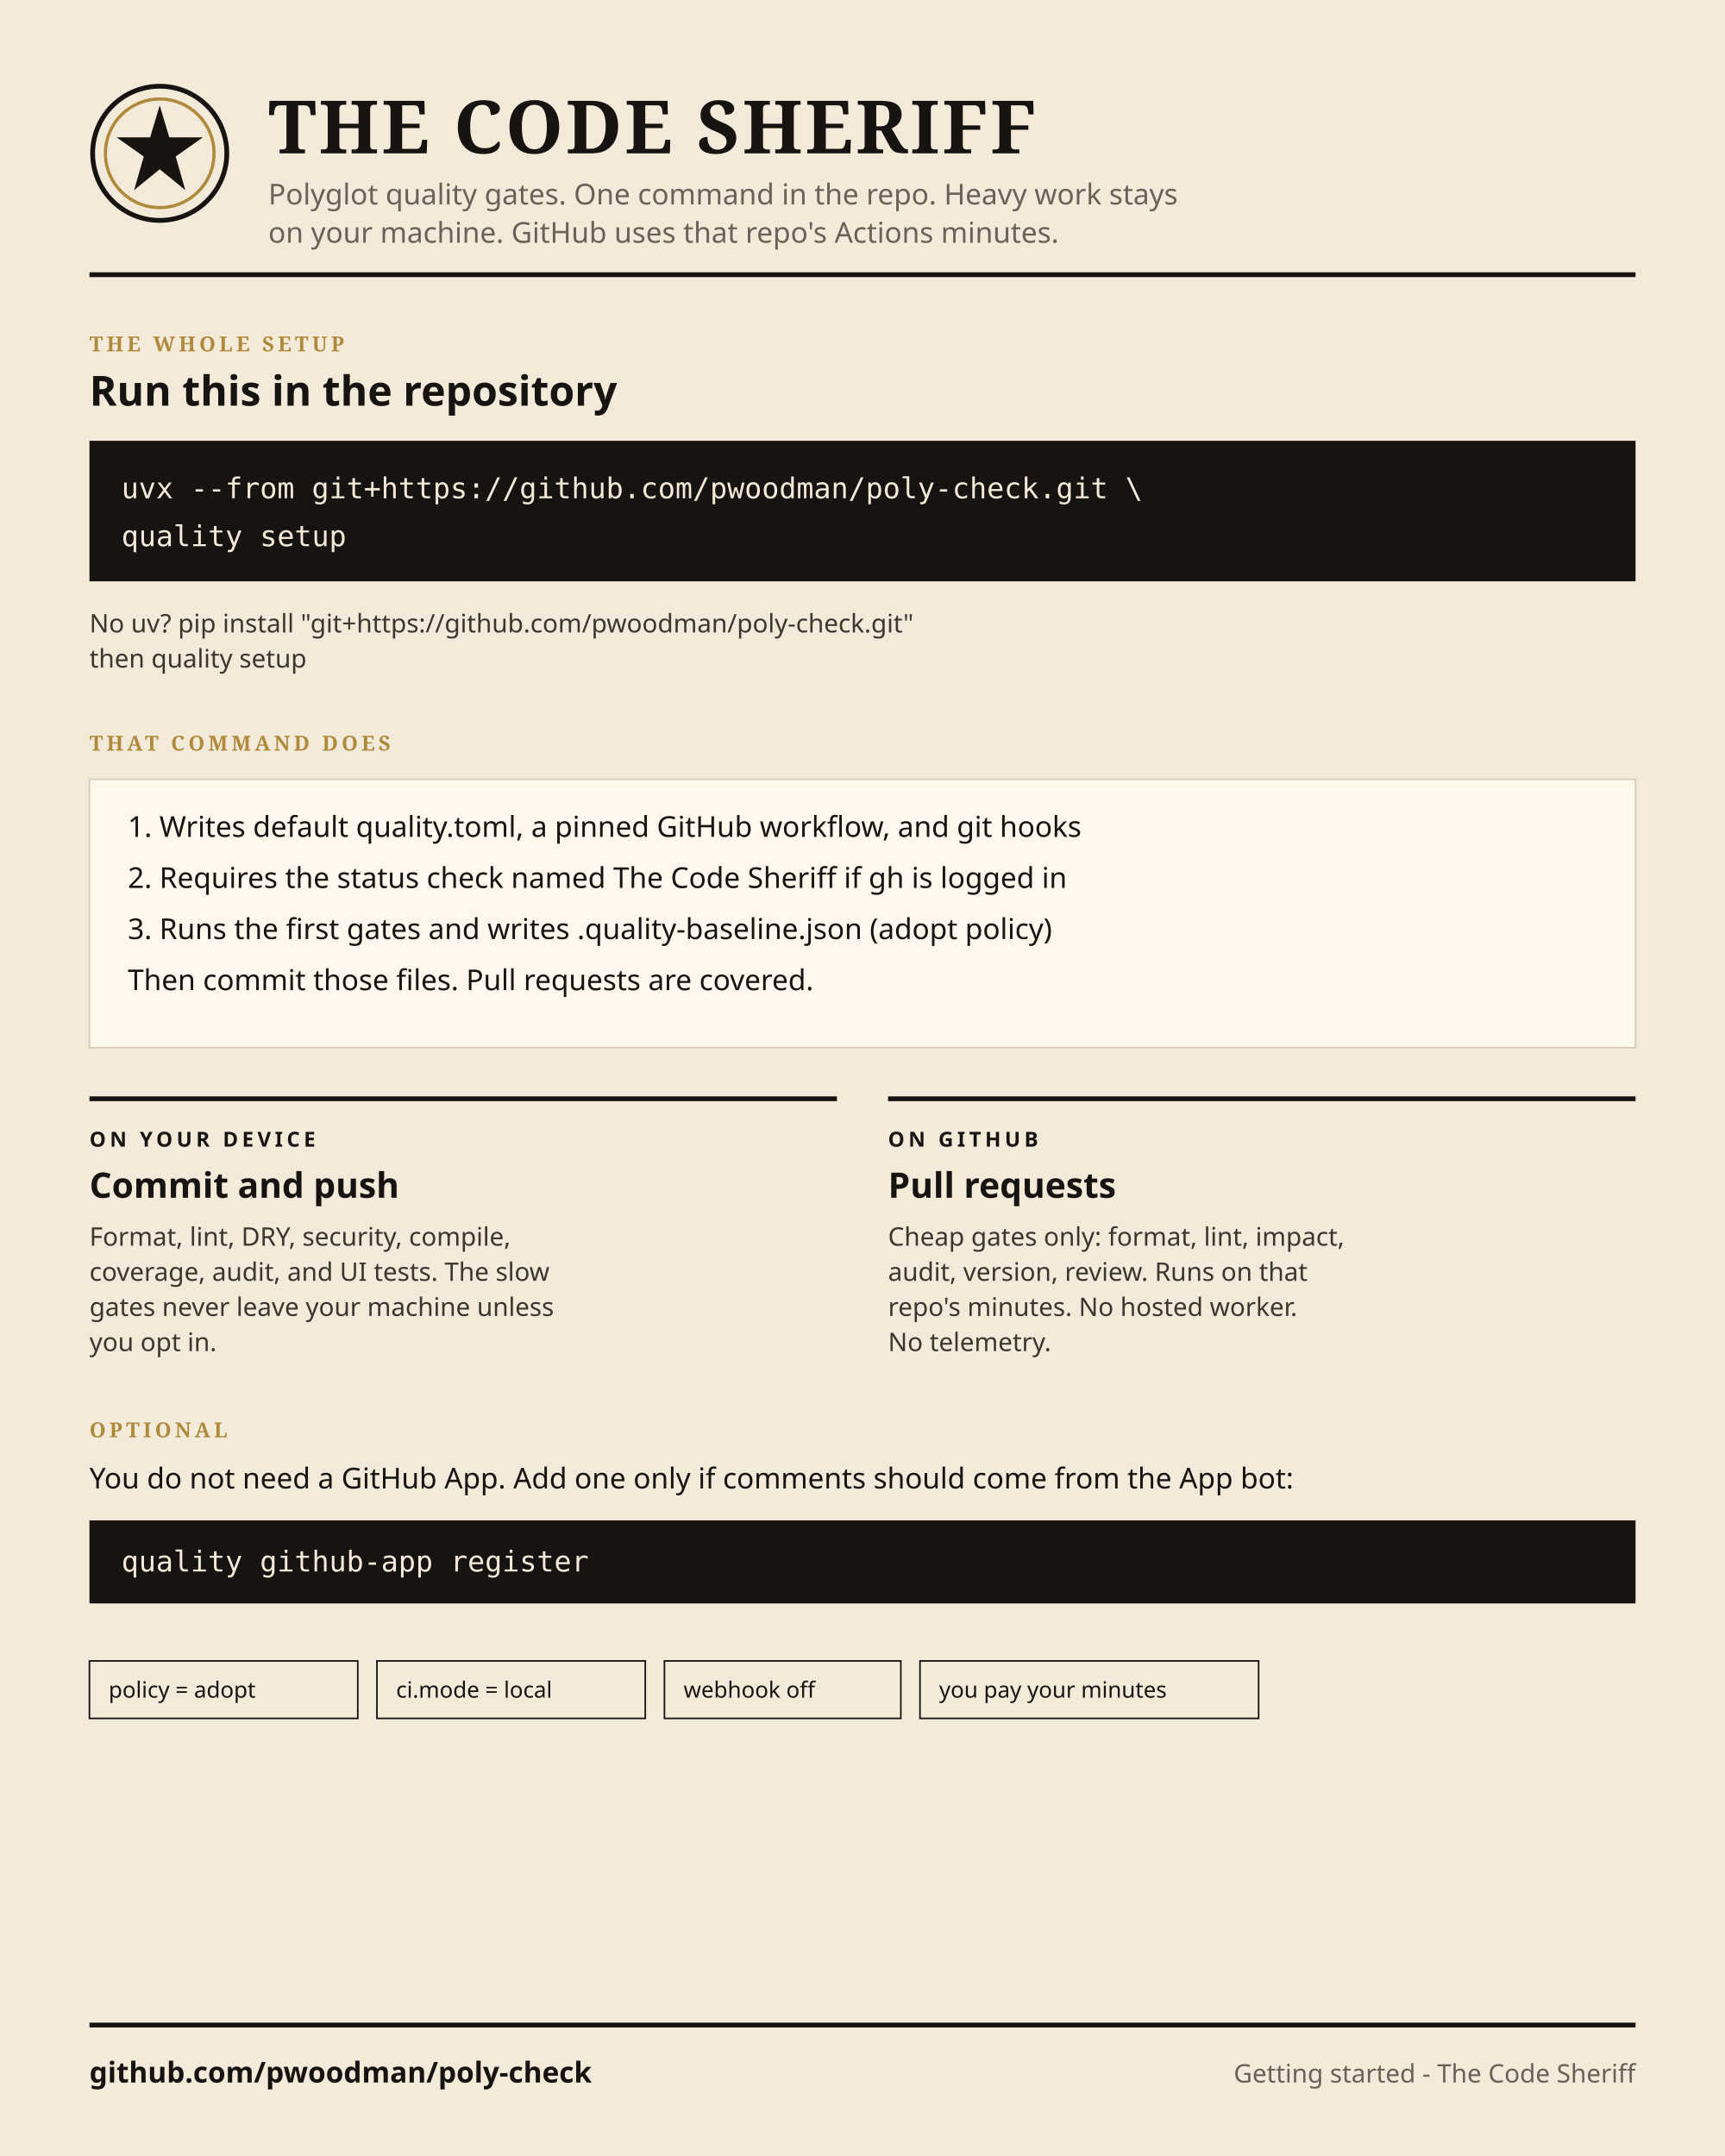
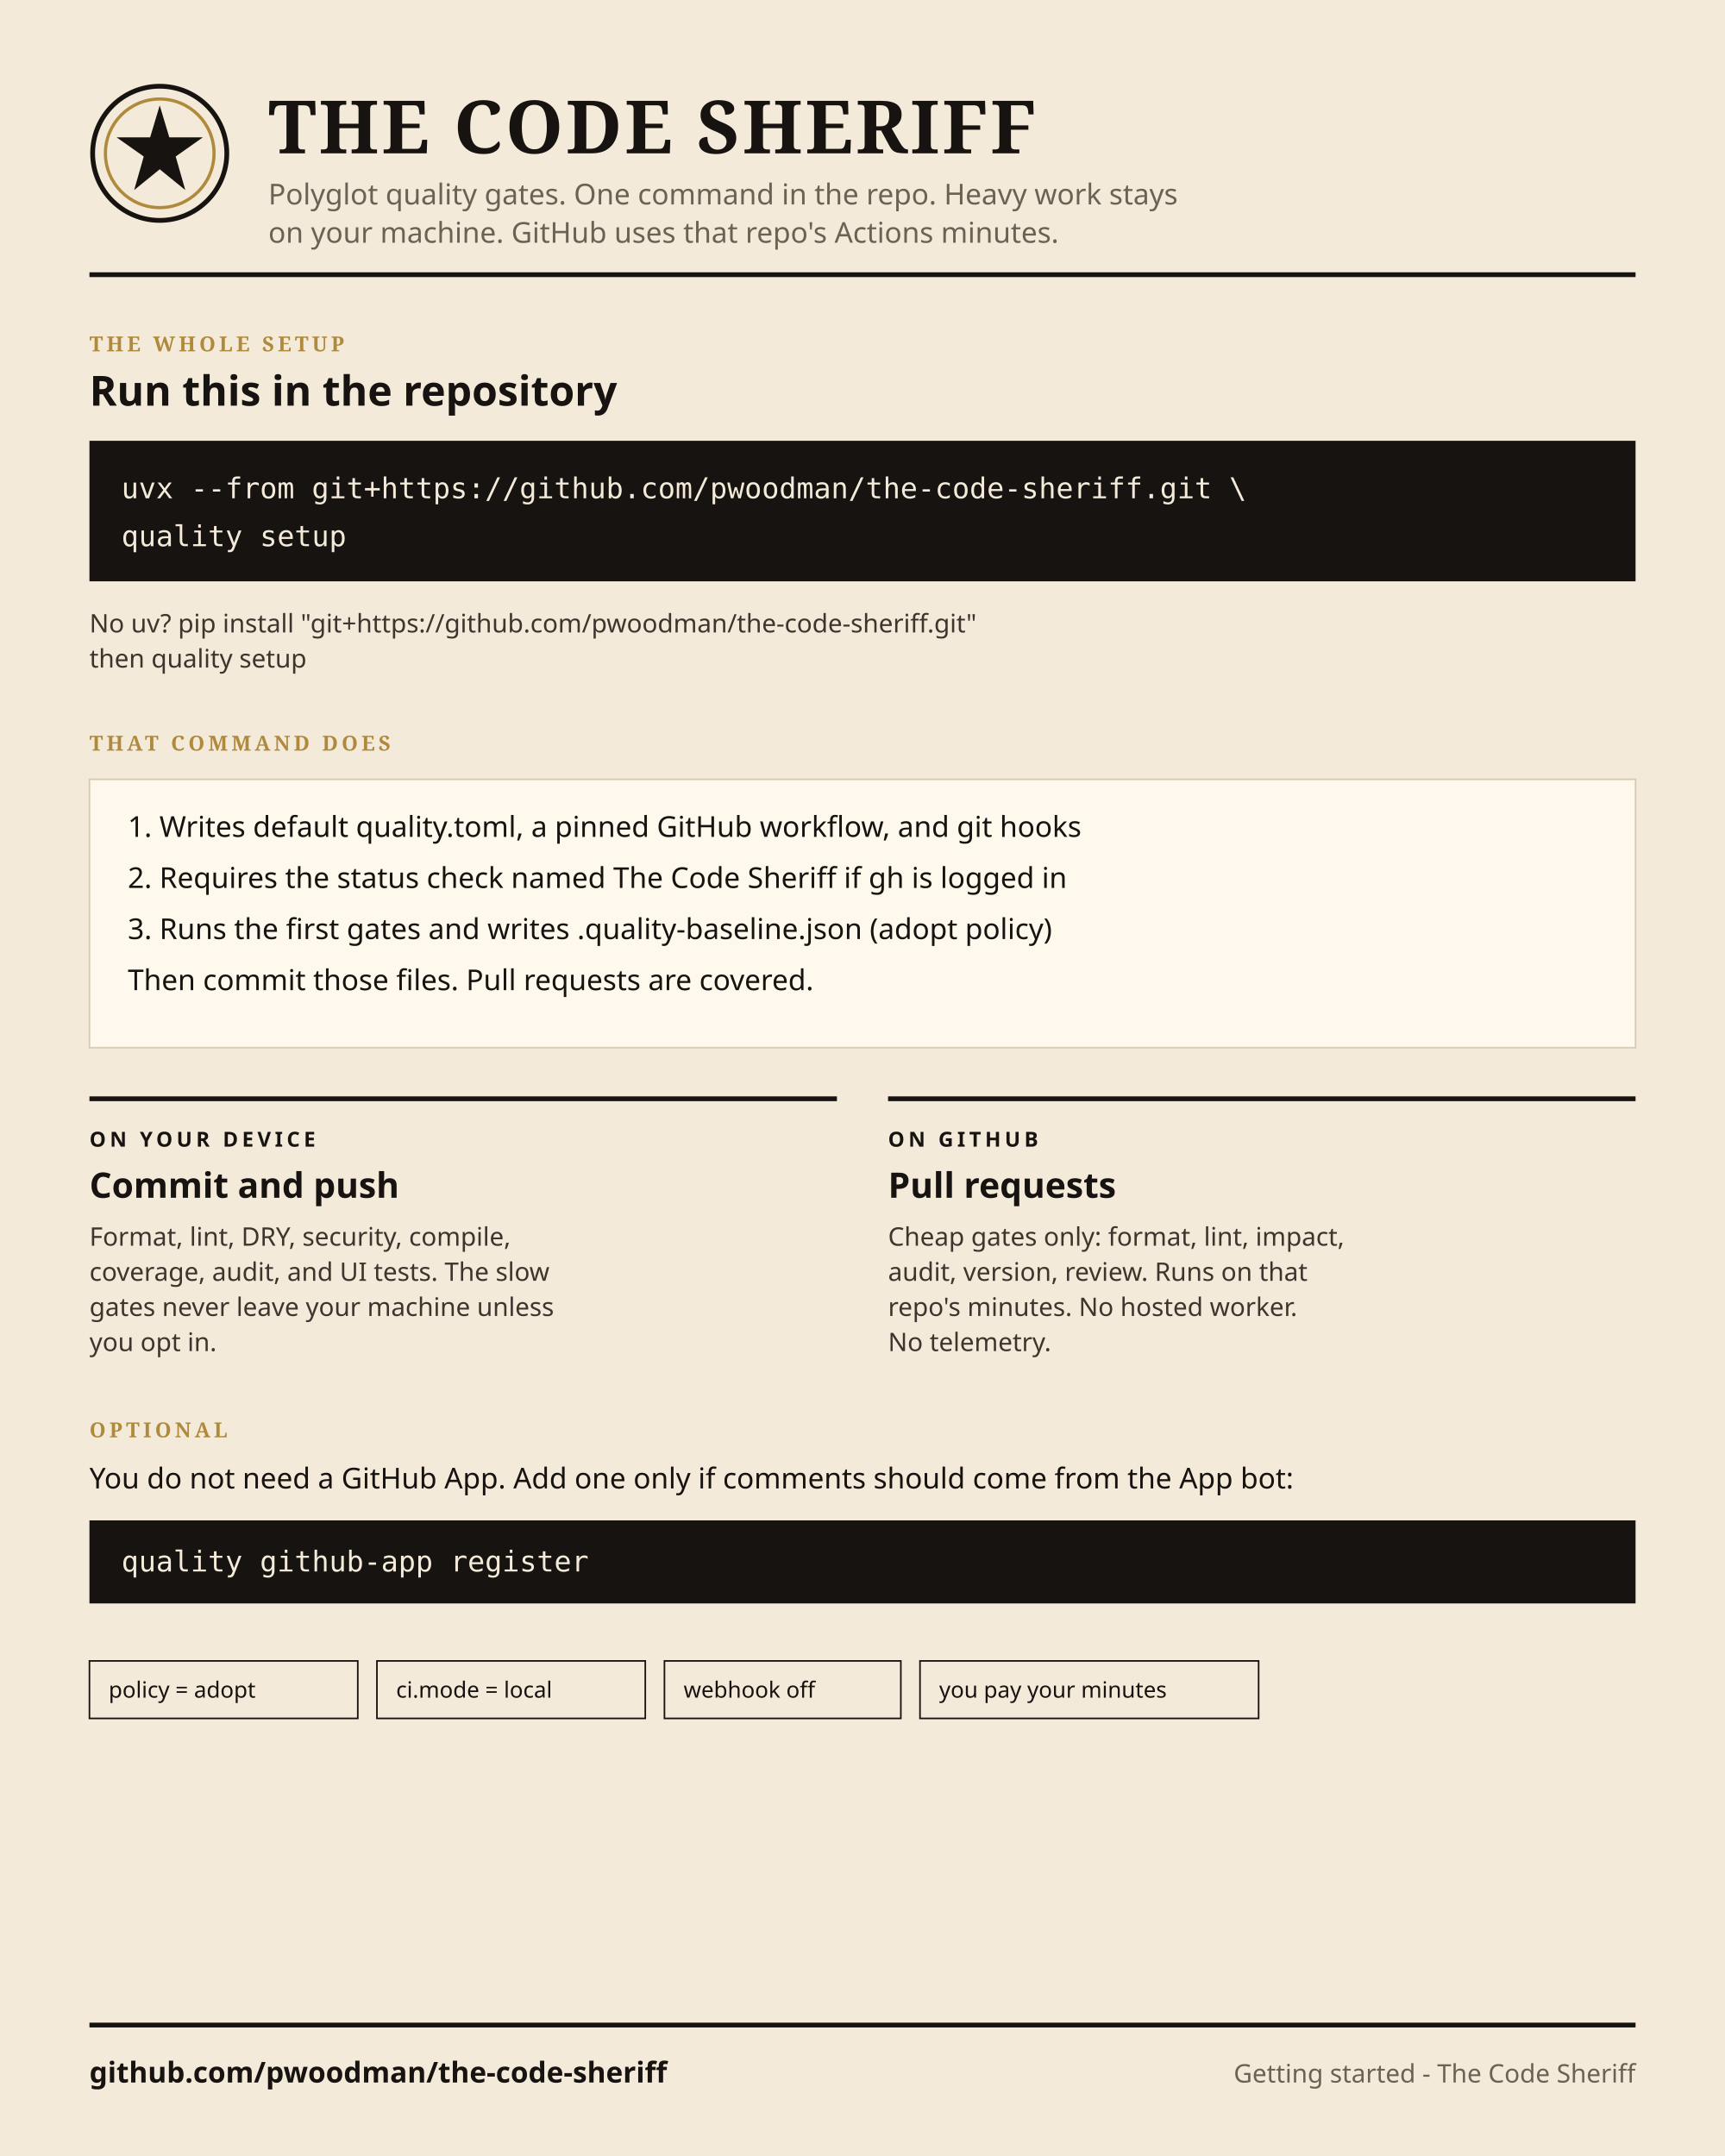
<svg xmlns="http://www.w3.org/2000/svg" width="1080" height="1350" viewBox="0 0 1080 1350">
  <rect width="1080" height="1350" fill="#f4ead9" />
  <g transform="translate(56,52)">
    <circle cx="44" cy="44" r="42" fill="none" stroke="#161310" stroke-width="3" />
    <circle cx="44" cy="44" r="34" fill="none" stroke="#b08a3c" stroke-width="2" />
    <polygon points="44,14 50,34 71,34 54,46 60,67 44,54 28,67 34,46 17,34 38,34" fill="#161310" />
  </g>
  <text x="168" y="96" font-family="Noto Serif, Palatino, Georgia, serif" font-size="46" font-weight="700" fill="#161310" letter-spacing="1.6">THE CODE SHERIFF</text>
  <text x="168" y="128" font-family="Noto Sans, DejaVu Sans, sans-serif" font-size="18" fill="#6b6256">
    <tspan x="168" dy="0">Polyglot quality gates. One command in the repo. Heavy work stays</tspan>
    <tspan x="168" dy="24">on your machine. GitHub uses that repo's Actions minutes.</tspan>
  </text>
  <line x1="56" y1="172" x2="1024" y2="172" stroke="#161310" stroke-width="3" />
  <text x="56" y="220" font-family="Noto Serif, Palatino, Georgia, serif" font-size="13" font-weight="700" fill="#b08a3c" letter-spacing="2.2">THE WHOLE SETUP</text>
  <text x="56" y="254" font-family="Noto Sans, DejaVu Sans, sans-serif" font-size="26" font-weight="700" fill="#161310">Run this in the repository</text>
  <rect x="56" y="276" width="968" height="88" fill="#161310" />
  <text font-family="DejaVu Sans Mono, ui-monospace, monospace" font-size="18" fill="#f4ead9">
-     <tspan x="76" y="312">uvx --from git+https://github.com/pwoodman/poly-check.git \</tspan>
+     <tspan x="76" y="312">uvx --from git+https://github.com/pwoodman/the-code-sheriff.git \</tspan>
    <tspan x="76" y="342">  quality setup</tspan>
  </text>
  <text font-family="Noto Sans, DejaVu Sans, sans-serif" font-size="16" fill="#3c362e">
-     <tspan x="56" y="396">No uv?  pip install "git+https://github.com/pwoodman/poly-check.git"</tspan>
+     <tspan x="56" y="396">No uv?  pip install "git+https://github.com/pwoodman/the-code-sheriff.git"</tspan>
    <tspan x="56" y="418">then  quality setup</tspan>
  </text>
  <text x="56" y="470" font-family="Noto Serif, Palatino, Georgia, serif" font-size="13" font-weight="700" fill="#b08a3c" letter-spacing="2.2">THAT COMMAND DOES</text>
  <rect x="56" y="488" width="968" height="168" fill="#fff8ec" stroke="#d7cbb3" />
  <text font-family="Noto Sans, DejaVu Sans, sans-serif" font-size="18" fill="#161310">
    <tspan x="80" y="524">1. Writes default quality.toml, a pinned GitHub workflow, and git hooks</tspan>
    <tspan x="80" y="556">2. Requires the status check named The Code Sheriff if gh is logged in</tspan>
    <tspan x="80" y="588">3. Runs the first gates and writes .quality-baseline.json (adopt policy)</tspan>
    <tspan x="80" y="620">Then commit those files. Pull requests are covered.</tspan>
  </text>
  <line x1="56" y1="688" x2="524" y2="688" stroke="#161310" stroke-width="3" />
  <text x="56" y="718" font-family="Noto Sans, DejaVu Sans, sans-serif" font-size="13" font-weight="700" fill="#161310" letter-spacing="2.4">ON YOUR DEVICE</text>
  <text x="56" y="750" font-family="Noto Sans, DejaVu Sans, sans-serif" font-size="22" font-weight="700" fill="#161310">Commit and push</text>
  <text font-family="Noto Sans, DejaVu Sans, sans-serif" font-size="16" fill="#3c362e">
    <tspan x="56" y="780">Format, lint, DRY, security, compile,</tspan>
    <tspan x="56" y="802">coverage, audit, and UI tests. The slow</tspan>
    <tspan x="56" y="824">gates never leave your machine unless</tspan>
    <tspan x="56" y="846">you opt in.</tspan>
  </text>
  <line x1="556" y1="688" x2="1024" y2="688" stroke="#161310" stroke-width="3" />
  <text x="556" y="718" font-family="Noto Sans, DejaVu Sans, sans-serif" font-size="13" font-weight="700" fill="#161310" letter-spacing="2.4">ON GITHUB</text>
  <text x="556" y="750" font-family="Noto Sans, DejaVu Sans, sans-serif" font-size="22" font-weight="700" fill="#161310">Pull requests</text>
  <text font-family="Noto Sans, DejaVu Sans, sans-serif" font-size="16" fill="#3c362e">
    <tspan x="556" y="780">Cheap gates only: format, lint, impact,</tspan>
    <tspan x="556" y="802">audit, version, review. Runs on that</tspan>
    <tspan x="556" y="824">repo's minutes. No hosted worker.</tspan>
    <tspan x="556" y="846">No telemetry.</tspan>
  </text>
  <text x="56" y="900" font-family="Noto Serif, Palatino, Georgia, serif" font-size="13" font-weight="700" fill="#b08a3c" letter-spacing="2.2">OPTIONAL</text>
  <text x="56" y="932" font-family="Noto Sans, DejaVu Sans, sans-serif" font-size="18" fill="#161310">You do not need a GitHub App. Add one only if comments should come from the App bot:</text>
  <rect x="56" y="952" width="968" height="52" fill="#161310" />
  <text x="76" y="984" font-family="DejaVu Sans Mono, ui-monospace, monospace" font-size="18" fill="#f4ead9">quality github-app register</text>
  <g font-family="Noto Sans, DejaVu Sans, sans-serif" font-size="14" fill="#161310">
    <rect x="56" y="1040" width="168" height="36" fill="none" stroke="#161310" />
    <text x="68" y="1063">policy = adopt</text>
    <rect x="236" y="1040" width="168" height="36" fill="none" stroke="#161310" />
    <text x="248" y="1063">ci.mode = local</text>
    <rect x="416" y="1040" width="148" height="36" fill="none" stroke="#161310" />
    <text x="428" y="1063">webhook off</text>
    <rect x="576" y="1040" width="212" height="36" fill="none" stroke="#161310" />
    <text x="588" y="1063">you pay your minutes</text>
  </g>
  <line x1="56" y1="1268" x2="1024" y2="1268" stroke="#161310" stroke-width="3" />
-   <text x="56" y="1304" font-family="Noto Sans, DejaVu Sans, sans-serif" font-size="18" font-weight="700" fill="#161310">github.com/pwoodman/poly-check</text>
+   <text x="56" y="1304" font-family="Noto Sans, DejaVu Sans, sans-serif" font-size="18" font-weight="700" fill="#161310">github.com/pwoodman/the-code-sheriff</text>
  <text x="1024" y="1304" text-anchor="end" font-family="Noto Sans, DejaVu Sans, sans-serif" font-size="16" fill="#6b6256">Getting started - The Code Sheriff</text>
</svg>
